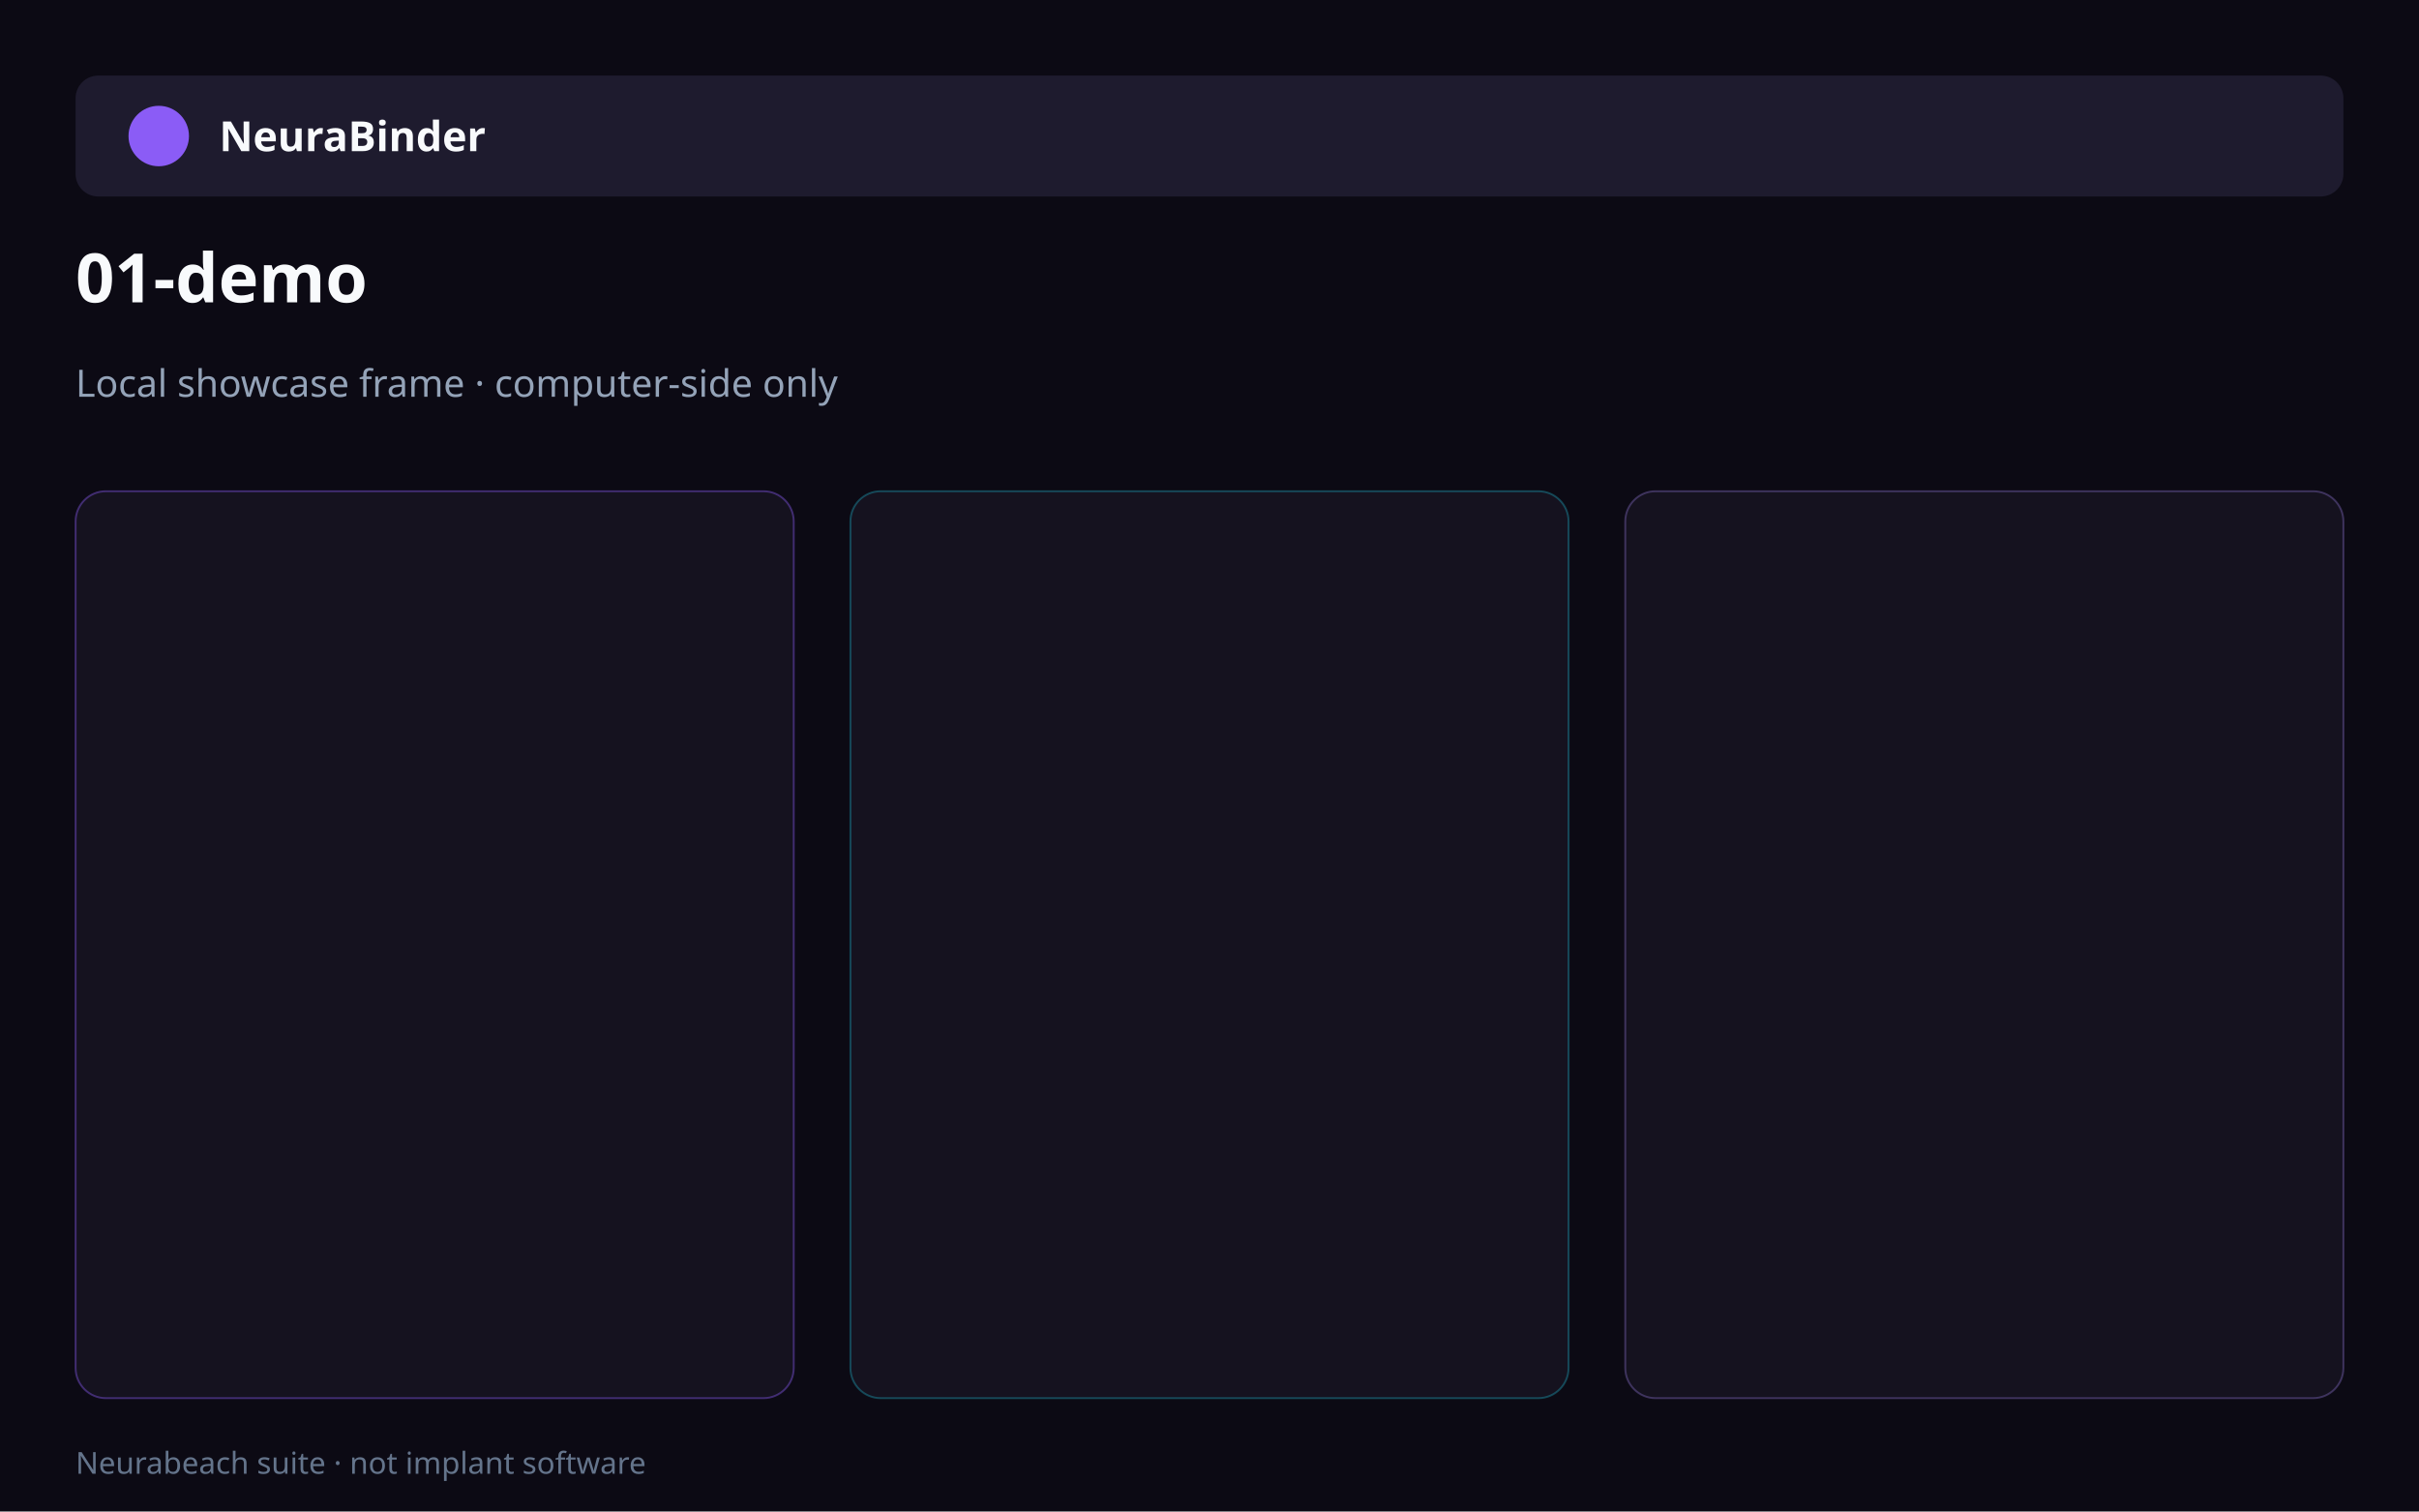
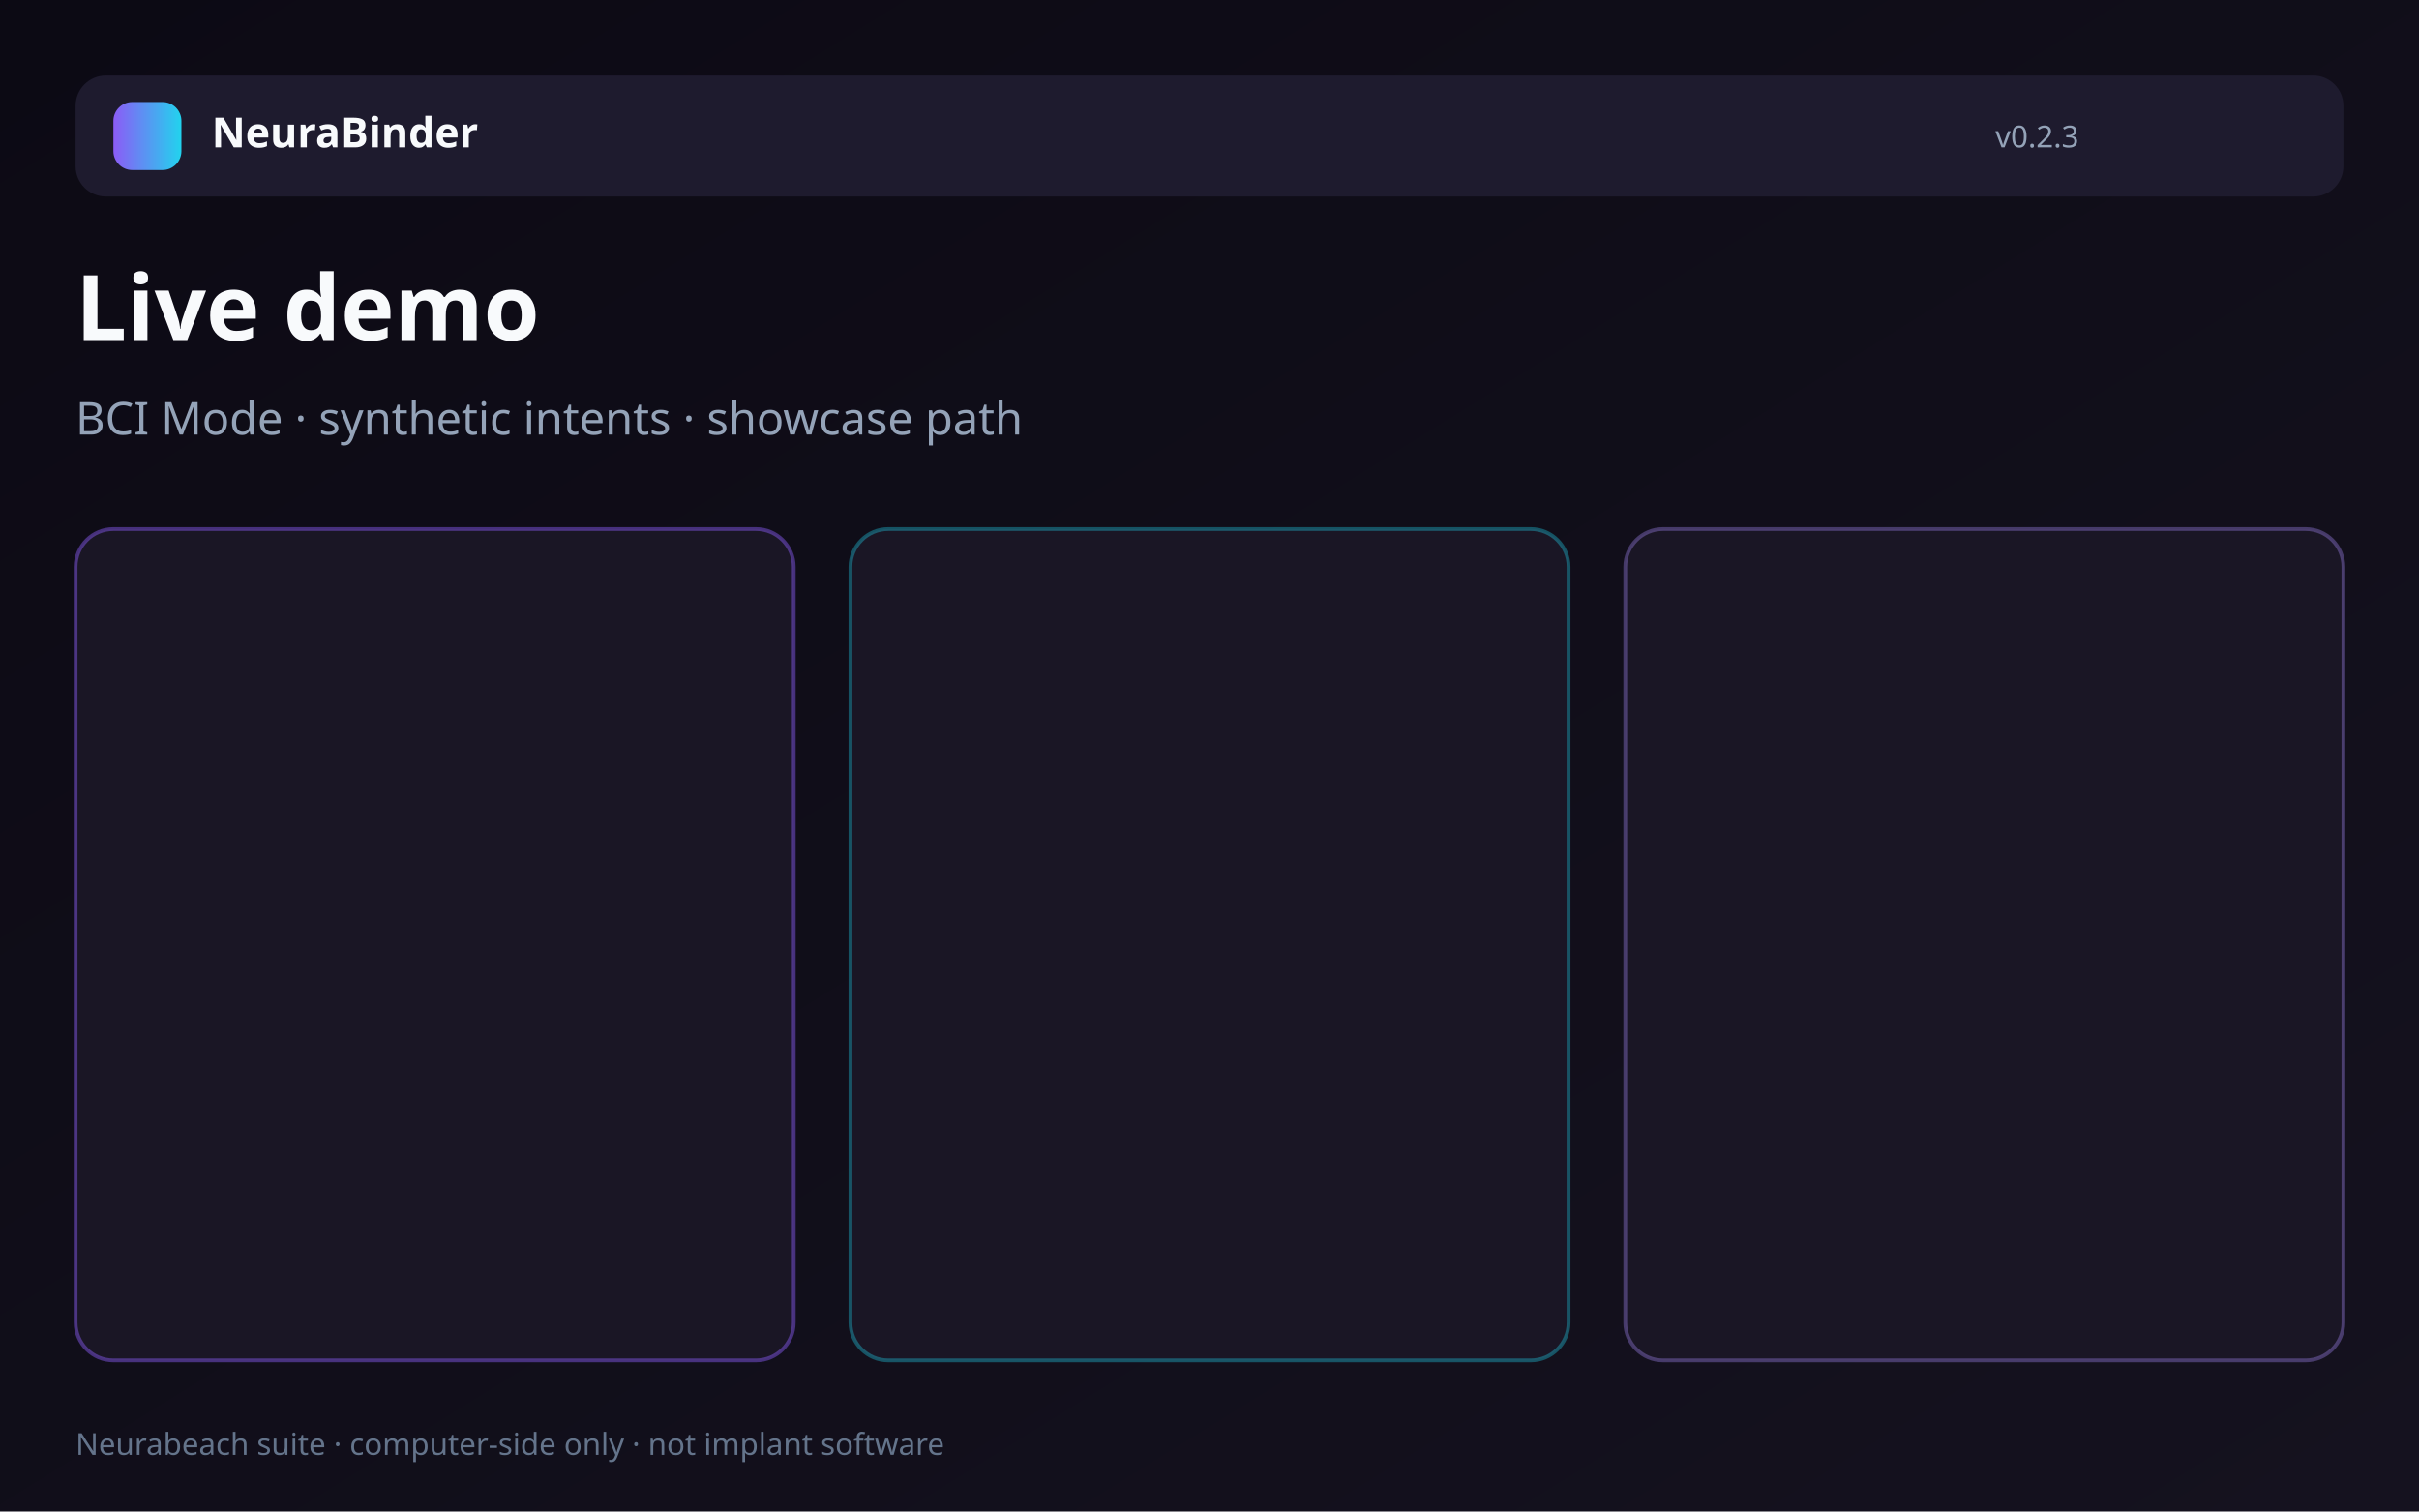
- <svg xmlns="http://www.w3.org/2000/svg" width="1280" height="800" viewBox="0 0 1280 800">
-   <rect width="1280" height="800" fill="#0c0a14" />
-   <rect x="40" y="40" width="1200" height="64" rx="12" fill="#1e1b2e" />
-   <circle cx="84" cy="72" r="16" fill="#8b5cf6" />
-   <text x="116" y="80" fill="#f8fafc" font-family="system-ui,sans-serif" font-size="22" font-weight="600">NeuraBinder</text>
-   <text x="40" y="160" fill="#f8fafc" font-family="system-ui,sans-serif" font-size="36" font-weight="700">01-demo</text>
-   <text x="40" y="210" fill="#94a3b8" font-family="system-ui,sans-serif" font-size="20">Local showcase frame · computer-side only</text>
-   <rect x="40" y="260" width="380" height="480" rx="16" fill="#15121f" stroke="#8b5cf6" stroke-opacity="0.4" />
-   <rect x="450" y="260" width="380" height="480" rx="16" fill="#15121f" stroke="#22d3ee" stroke-opacity="0.3" />
-   <rect x="860" y="260" width="380" height="480" rx="16" fill="#15121f" stroke="#a78bfa" stroke-opacity="0.3" />
-   <text x="40" y="780" fill="#64748b" font-family="system-ui,sans-serif" font-size="16">Neurabeach suite · not implant software</text>
+ <svg xmlns="http://www.w3.org/2000/svg" width="1280" height="800" viewBox="0 0 1280 800" role="img" aria-label="Live demo">
+   <defs>
+     <linearGradient id="bg" x1="0" y1="0" x2="1" y2="1">
+       <stop offset="0%" stop-color="#0c0a14" />
+       <stop offset="100%" stop-color="#15121f" />
+     </linearGradient>
+     <linearGradient id="accent" x1="0" y1="0" x2="1" y2="0">
+       <stop offset="0%" stop-color="#8b5cf6" />
+       <stop offset="100%" stop-color="#22d3ee" />
+     </linearGradient>
+   </defs>
+   <rect width="1280" height="800" fill="url(#bg)" />
+   <rect x="40" y="40" width="1200" height="64" rx="16" fill="#1e1b2e" />
+   <rect x="60" y="54" width="36" height="36" rx="10" fill="url(#accent)" />
+   <text x="112" y="78" fill="#f8fafc" font-family="system-ui,sans-serif" font-size="22" font-weight="600">NeuraBinder</text>
+   <text x="1100" y="78" fill="#94a3b8" font-family="system-ui,sans-serif" font-size="16" text-anchor="end">v0.2.3</text>
+   <text x="40" y="180" fill="#f8fafc" font-family="system-ui,sans-serif" font-size="48" font-weight="700">Live demo</text>
+   <text x="40" y="230" fill="#94a3b8" font-family="system-ui,sans-serif" font-size="24">BCI Mode · synthetic intents · showcase path</text>
+   <rect x="40" y="280" width="380" height="440" rx="20" fill="#1a1625" stroke="#8b5cf6" stroke-opacity="0.45" stroke-width="2" />
+   <rect x="450" y="280" width="380" height="440" rx="20" fill="#1a1625" stroke="#22d3ee" stroke-opacity="0.35" stroke-width="2" />
+   <rect x="860" y="280" width="380" height="440" rx="20" fill="#1a1625" stroke="#a78bfa" stroke-opacity="0.35" stroke-width="2" />
+   <text x="40" y="770" fill="#64748b" font-family="system-ui,sans-serif" font-size="16">Neurabeach suite · computer-side only · not implant software</text>
</svg>
